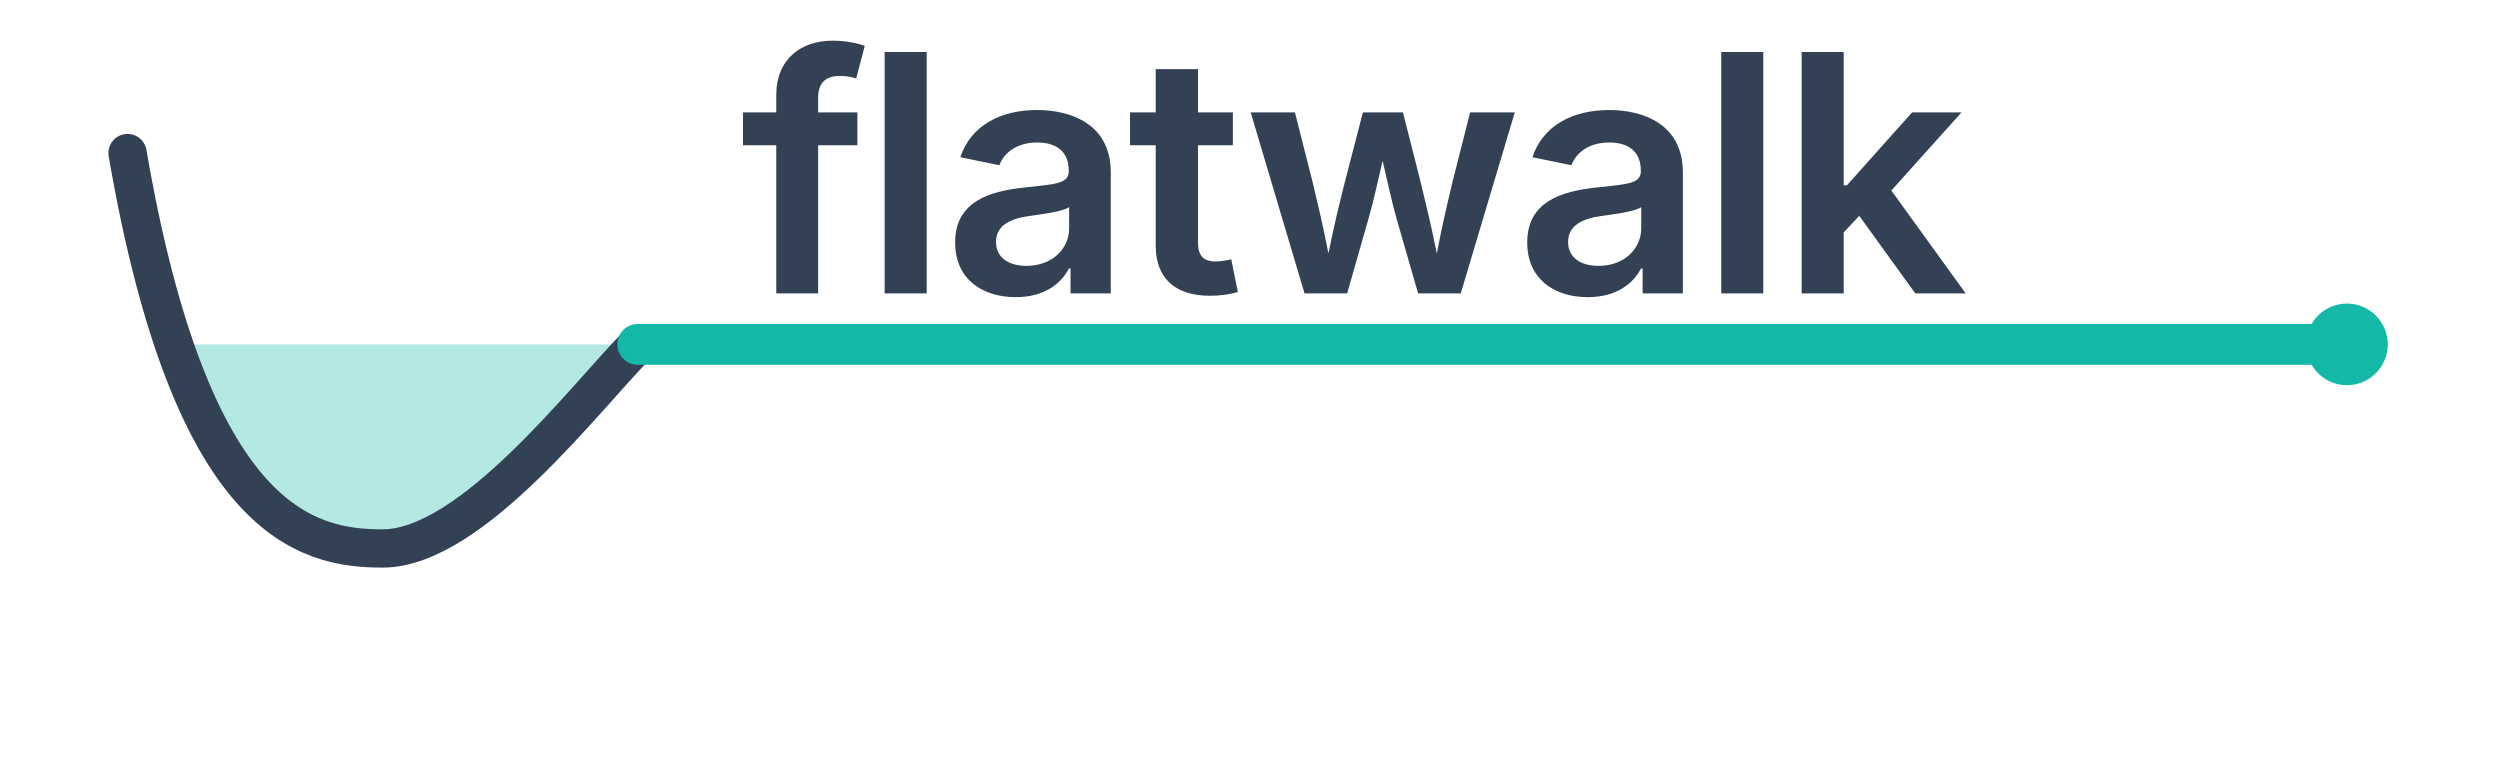
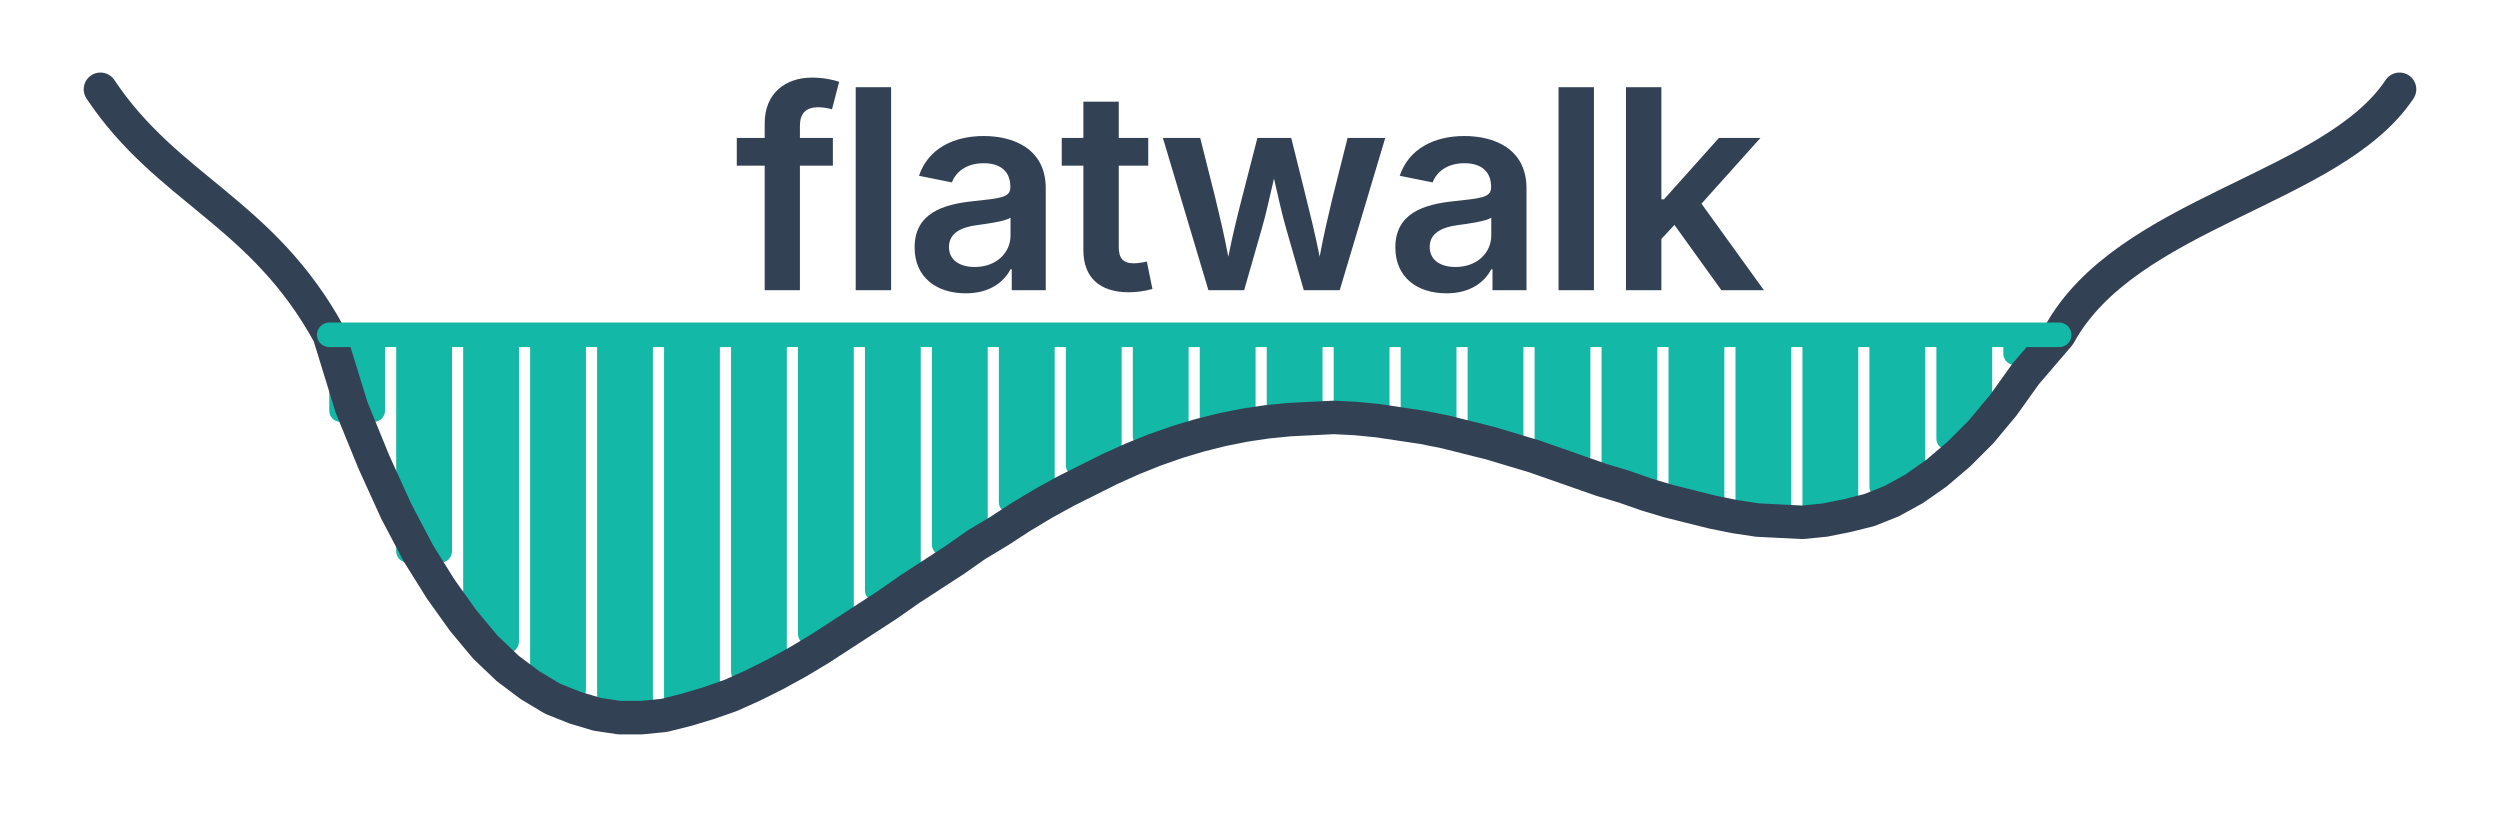
- <svg xmlns="http://www.w3.org/2000/svg" viewBox="0 0 196 60" role="img" aria-label="flatwalk">
-   <defs>
-     <clipPath id="belowfill">
-       <rect x="0" y="27" width="196" height="33" />
-     </clipPath>
-   </defs>
-   <path d="M10 12 C15 41 24 43 30 43 C37 43 46 31 50 27 L10 27 Z" fill="#14B8A6" fill-opacity="0.32" clip-path="url(#belowfill)" />
-   <path d="M10 12 C15 41 24 43 30 43 C37 43 46 31 50 27" fill="none" stroke="#334155" stroke-width="3" stroke-linecap="round" stroke-linejoin="round" />
-   <path d="M50 27 L184 27" fill="none" stroke="#14B8A6" stroke-width="3.2" stroke-linecap="round" />
-   <circle cx="184" cy="27" r="3.2" fill="#14B8A6" />
-   <text x="58" y="23" font-family="Inter, 'Segoe UI', Helvetica, Arial, sans-serif" font-size="26" font-weight="600" letter-spacing="-0.5" fill="#334155">flatwalk</text>
+ <svg xmlns="http://www.w3.org/2000/svg" viewBox="0 0 224 74" role="img" aria-label="flatwalk">
+   <g fill="#14B8A6">
+     <rect x="29.5" y="30" width="5" height="7.8" rx="1" />
+     <rect x="35.5" y="30" width="5" height="20.4" rx="1" />
+     <rect x="41.5" y="30" width="5" height="28.5" rx="1" />
+     <rect x="47.5" y="30" width="5" height="32.8" rx="1" />
+     <rect x="53.5" y="30" width="5" height="34.3" rx="1" />
+     <rect x="59.5" y="30" width="5" height="33.5" rx="1" />
+     <rect x="65.5" y="30" width="5" height="31.2" rx="1" />
+     <rect x="71.5" y="30" width="5" height="27.8" rx="1" />
+     <rect x="77.5" y="30" width="5" height="23.9" rx="1" />
+     <rect x="83.5" y="30" width="5" height="19.8" rx="1" />
+     <rect x="89.5" y="30" width="5" height="16.0" rx="1" />
+     <rect x="95.5" y="30" width="5" height="12.7" rx="1" />
+     <rect x="101.5" y="30" width="5" height="10.1" rx="1" />
+     <rect x="107.5" y="30" width="5" height="8.4" rx="1" />
+     <rect x="113.5" y="30" width="5" height="7.5" rx="1" />
+     <rect x="119.5" y="30" width="5" height="7.6" rx="1" />
+     <rect x="125.5" y="30" width="5" height="8.4" rx="1" />
+     <rect x="131.5" y="30" width="5" height="9.9" rx="1" />
+     <rect x="137.5" y="30" width="5" height="11.8" rx="1" />
+     <rect x="143.5" y="30" width="5" height="13.8" rx="1" />
+     <rect x="149.5" y="30" width="5" height="15.6" rx="1" />
+     <rect x="155.5" y="30" width="5" height="16.6" rx="1" />
+     <rect x="161.5" y="30" width="5" height="16.5" rx="1" />
+     <rect x="167.5" y="30" width="5" height="14.6" rx="1" />
+     <rect x="173.5" y="30" width="5" height="10.3" rx="1" />
+     <rect x="179.5" y="30" width="5" height="2.7" rx="1" />
+   </g>
+   <path d="M9 8 C 15 17 23.5 19 29.5 30 L31.5 36.5 L33.5 41.4 L35.5 45.8 L37.5 49.6 L39.5 52.8 L41.5 55.6 L43.5 58.0 L45.5 59.9 L47.5 61.4 L49.5 62.6 L51.5 63.4 L53.5 64.0 L55.5 64.3 L57.5 64.3 L59.5 64.1 L61.5 63.6 L63.5 63.0 L65.5 62.3 L67.5 61.4 L69.5 60.4 L71.5 59.3 L73.5 58.1 L75.5 56.8 L77.5 55.5 L79.5 54.2 L81.5 52.8 L83.5 51.5 L85.5 50.2 L87.5 48.8 L89.5 47.6 L91.5 46.3 L93.5 45.1 L95.5 44.0 L97.5 43.0 L99.5 42.0 L101.5 41.1 L103.5 40.3 L105.5 39.6 L107.5 39.0 L109.5 38.5 L111.5 38.1 L113.5 37.8 L115.5 37.6 L117.5 37.5 L119.5 37.4 L121.5 37.5 L123.5 37.7 L125.5 38.0 L127.5 38.3 L129.5 38.7 L131.5 39.2 L133.5 39.7 L135.5 40.3 L137.5 40.9 L139.5 41.6 L141.5 42.3 L143.5 43.0 L145.5 43.6 L147.5 44.3 L149.5 44.9 L151.5 45.4 L153.5 45.9 L155.5 46.3 L157.5 46.6 L159.5 46.7 L161.5 46.8 L163.5 46.6 L165.5 46.2 L167.5 45.7 L169.5 44.9 L171.5 43.8 L173.5 42.4 L175.5 40.7 L177.5 38.7 L179.5 36.3 L181.5 33.5 L184.5 30 C 190.5 19 209 17 215 8" fill="none" stroke="#334155" stroke-width="3" stroke-linecap="round" stroke-linejoin="round" />
+   <path d="M29.5 30 L184.5 30" stroke="#14B8A6" stroke-width="2.2" stroke-linecap="round" />
+   <text x="112" y="26" text-anchor="middle" font-family="Inter, 'Segoe UI', Helvetica, Arial, sans-serif" font-size="25" font-weight="600" letter-spacing="-0.5" fill="#334155">flatwalk</text>
</svg>
